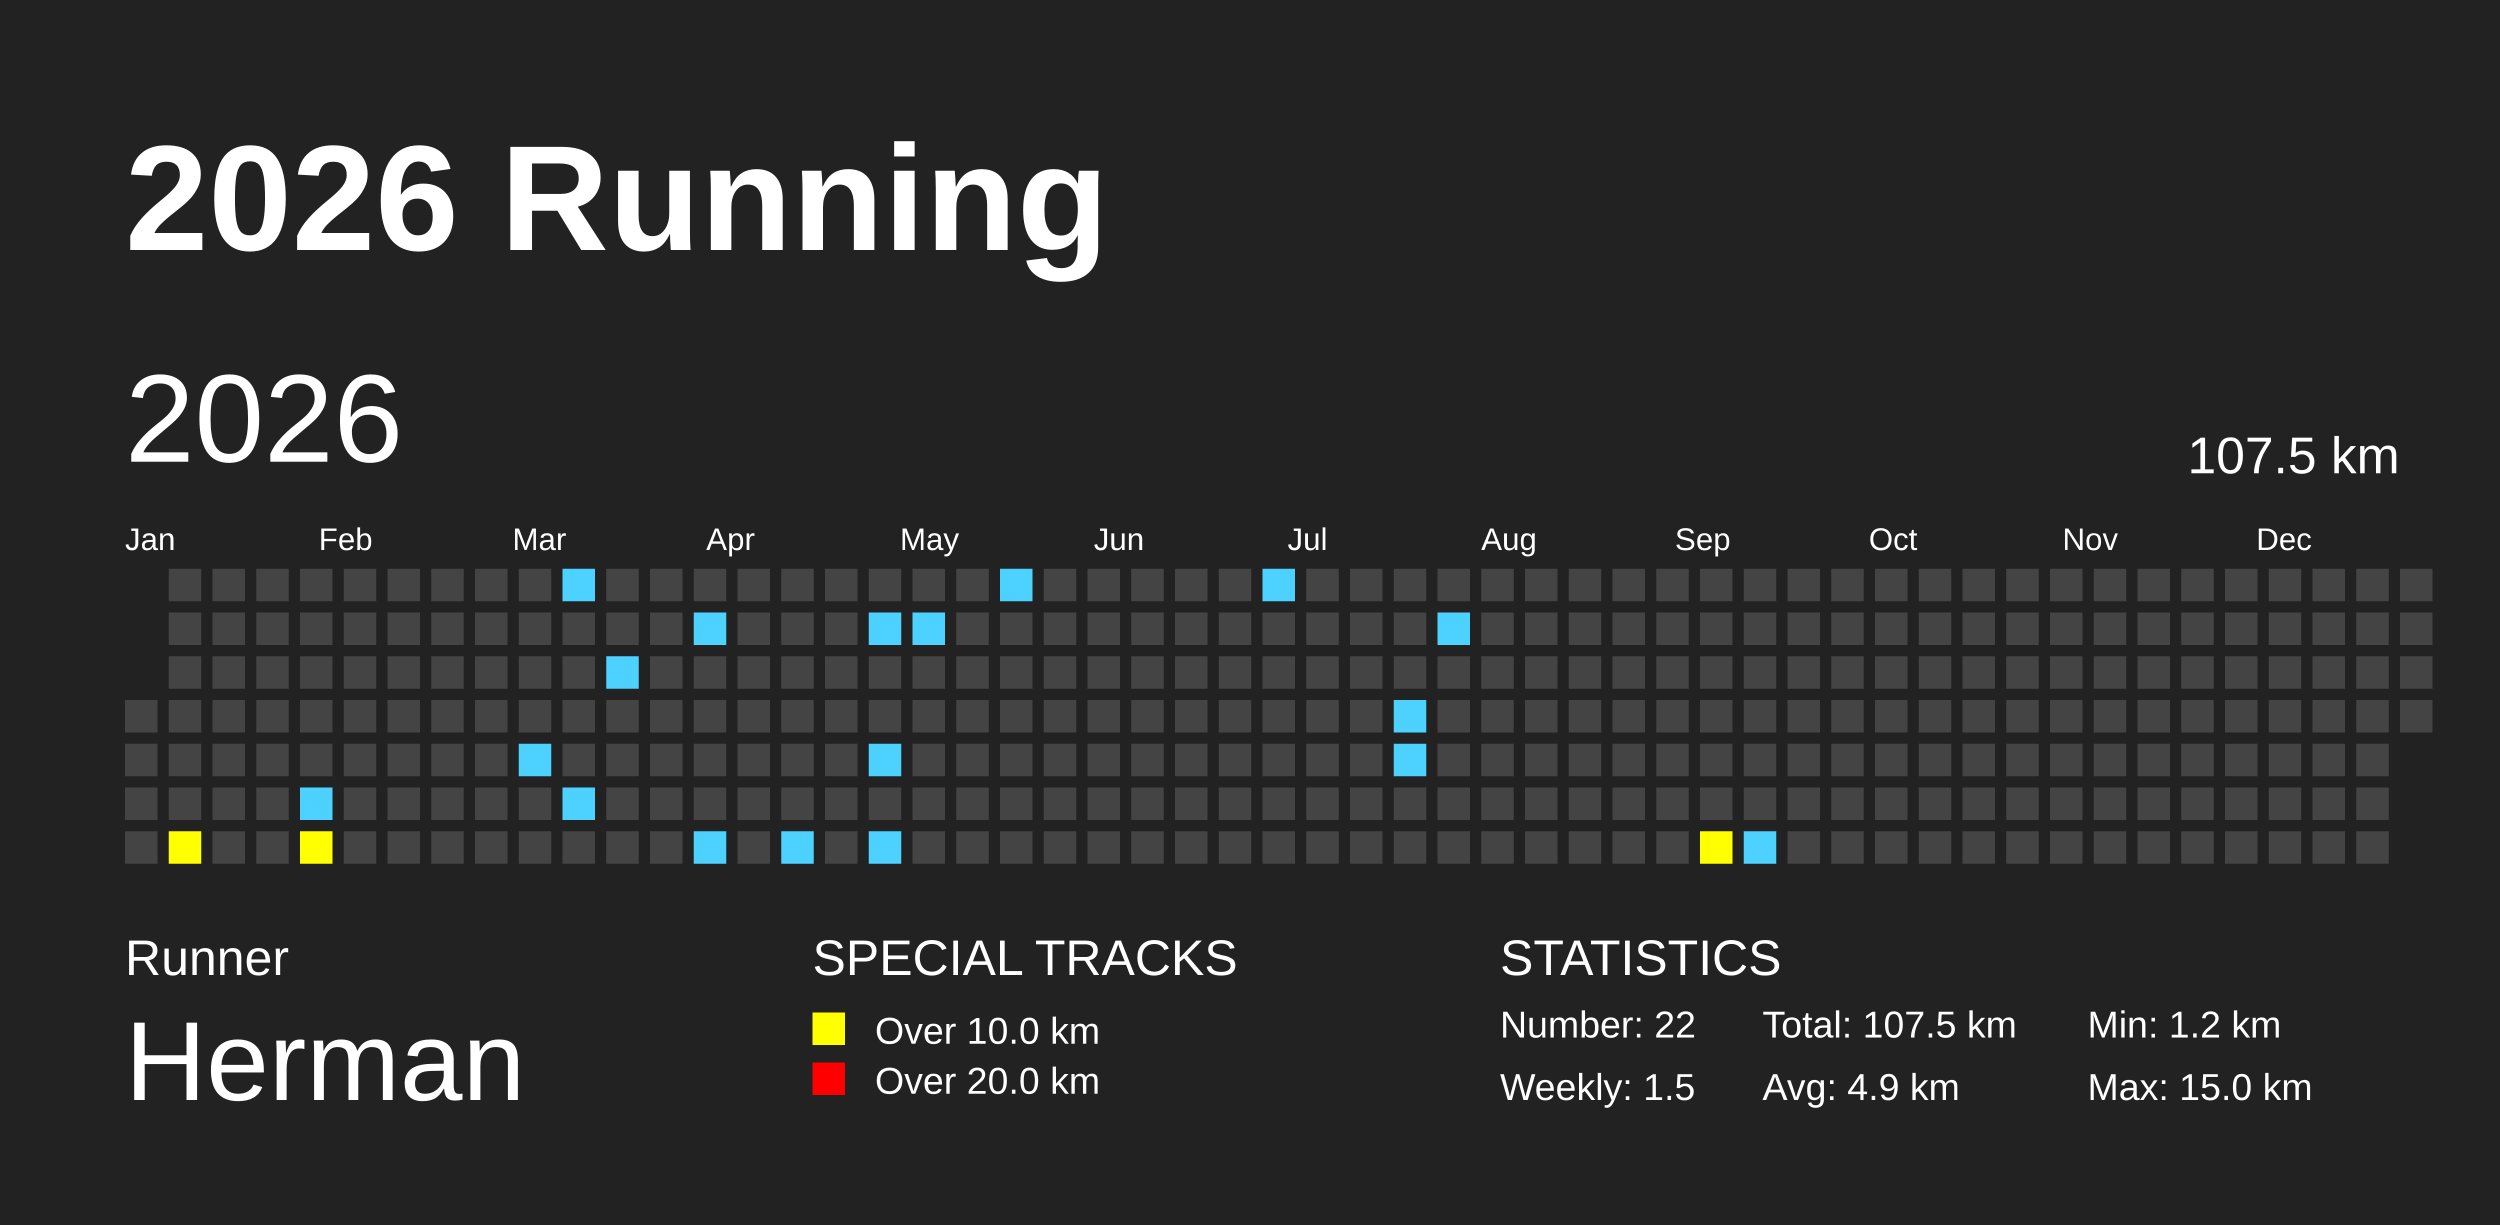
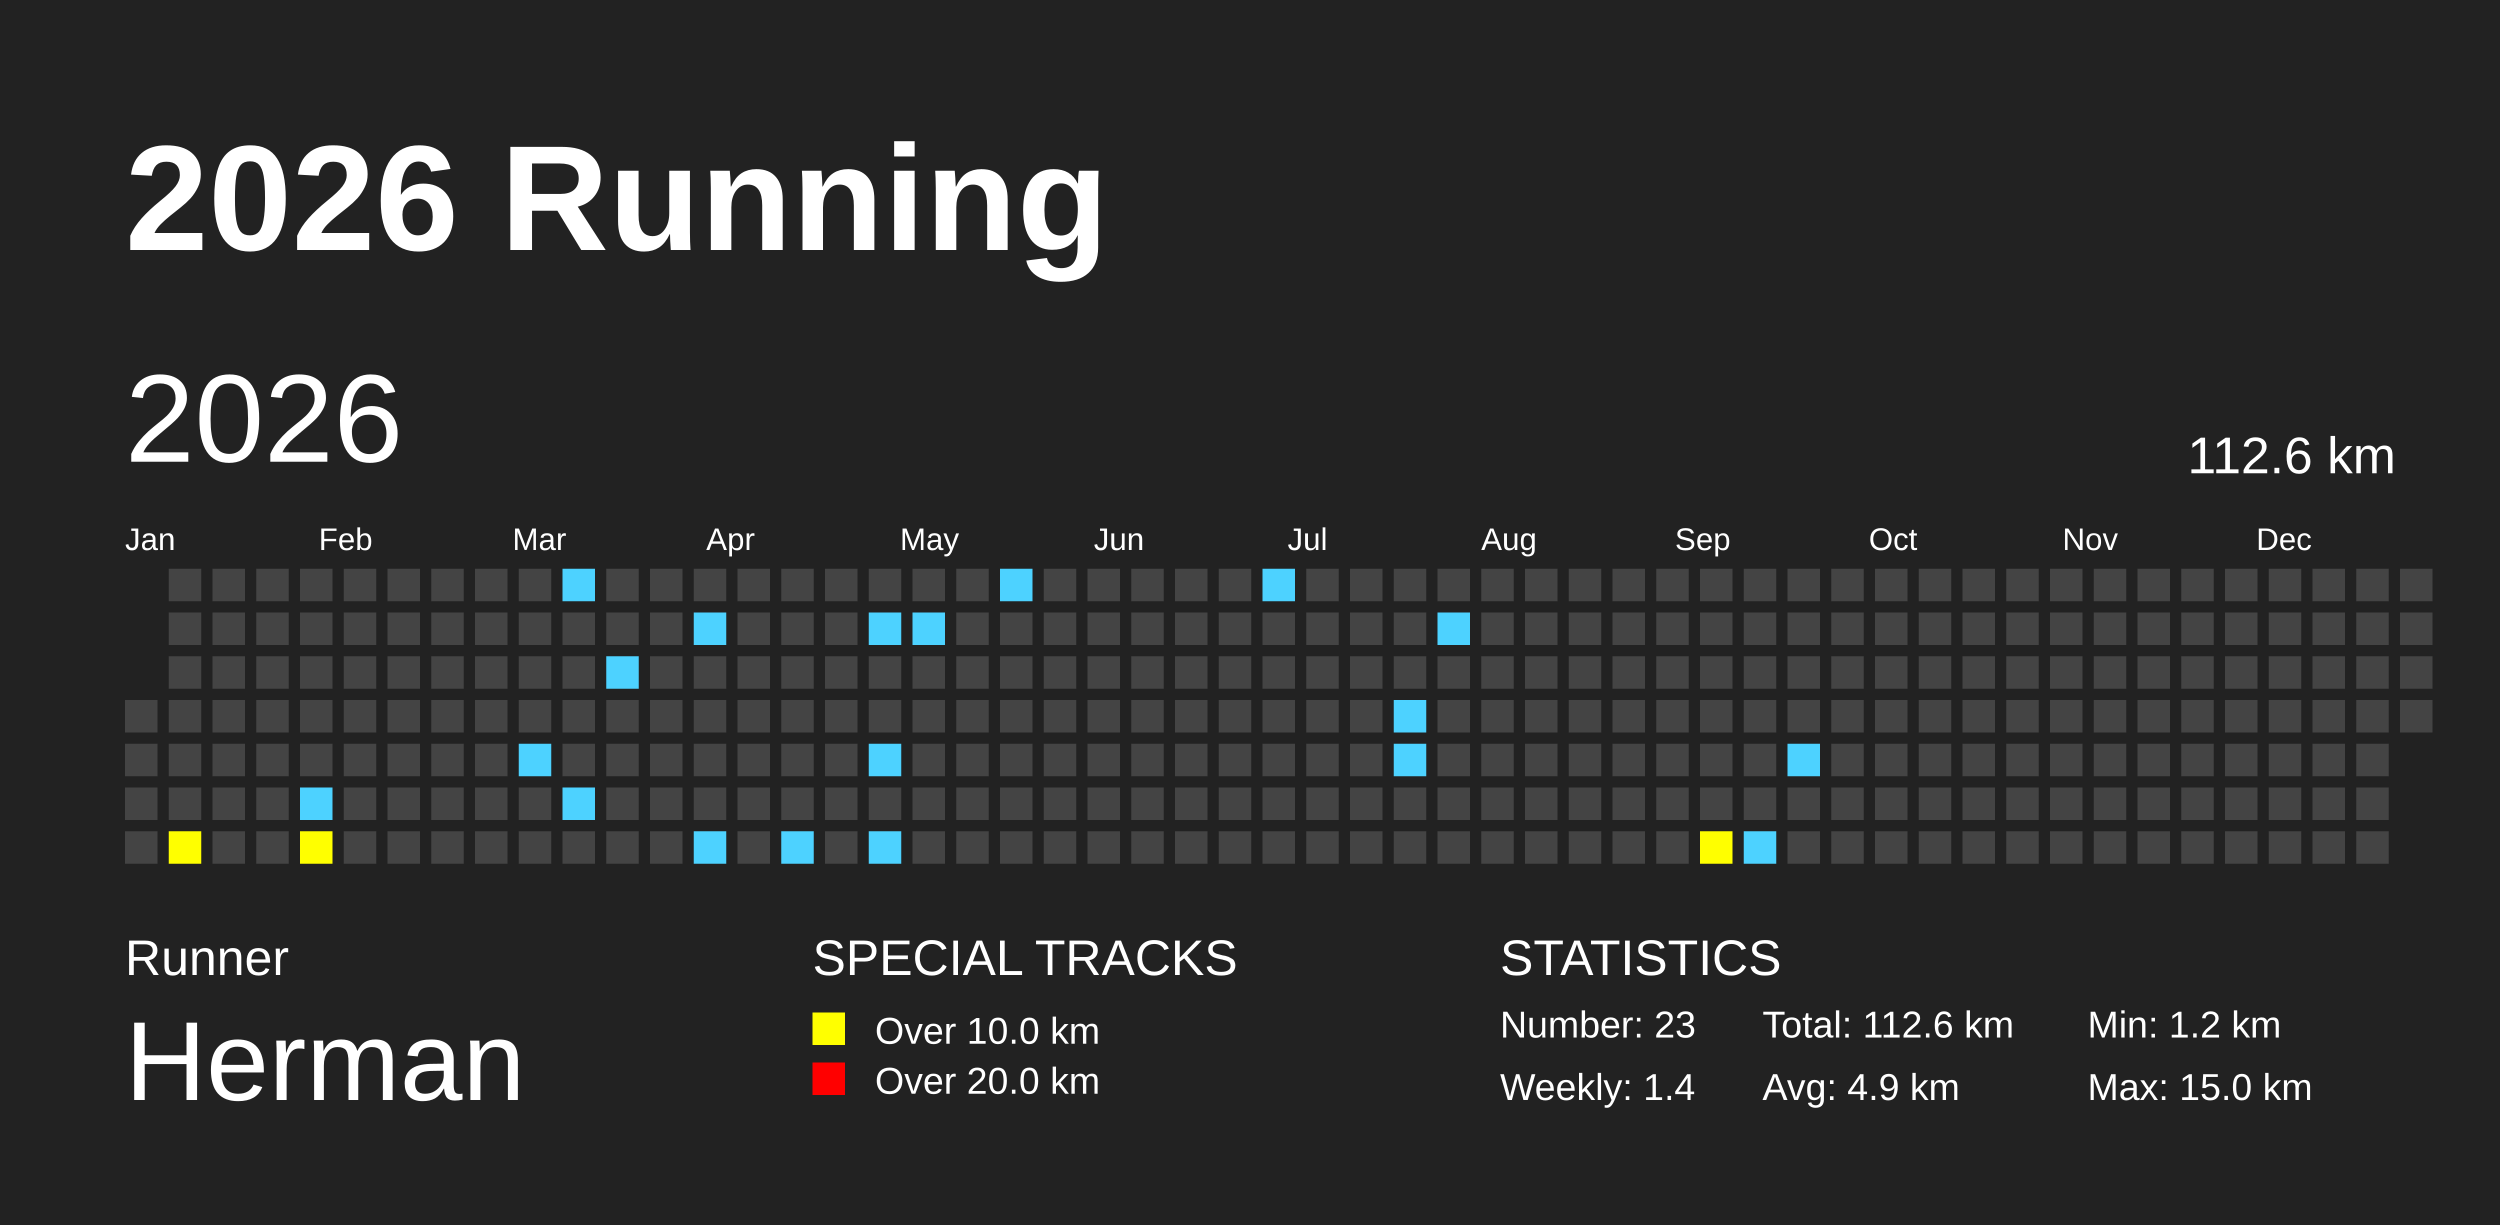
<svg xmlns="http://www.w3.org/2000/svg" baseProfile="full" height="98mm" version="1.1" viewBox="0,0,200,98" width="200mm">
  <defs />
  <rect fill="#222222" height="98" width="200" x="0" y="0" />
  <text fill="#FFFFFF" style="font-size:12px; font-family:Arial; font-weight:bold;" x="10" y="20">2026 Running</text>
  <text fill="#FFFFFF" style="font-size:4px; font-family:Arial" x="10" y="78">Runner</text>
  <text fill="#FFFFFF" style="font-size:9px; font-family:Arial" x="10" y="88">Herman</text>
  <text fill="#FFFFFF" style="font-size:4px; font-family:Arial" x="65" y="78">SPECIAL TRACKS</text>
  <rect fill="yellow" height="2.6" width="2.6" x="65" y="81" />
  <text fill="#FFFFFF" style="font-size:3px; font-family:Arial" x="70" y="83.5">Over 10.0 km</text>
  <rect fill="red" height="2.6" width="2.6" x="65" y="85" />
  <text fill="#FFFFFF" style="font-size:3px; font-family:Arial" x="70" y="87.5">Over 20.0 km</text>
  <text fill="#FFFFFF" style="font-size:4px; font-family:Arial" x="120" y="78">STATISTICS</text>
-   <text fill="#FFFFFF" style="font-size:3px; font-family:Arial" x="120" y="83">Number: 22</text>
-   <text fill="#FFFFFF" style="font-size:3px; font-family:Arial" x="120" y="88">Weekly: 1.5</text>
-   <text fill="#FFFFFF" style="font-size:3px; font-family:Arial" x="141" y="83">Total: 107.5 km</text>
+   <text fill="#FFFFFF" style="font-size:3px; font-family:Arial" x="120" y="83">Number: 23</text>
+   <text fill="#FFFFFF" style="font-size:3px; font-family:Arial" x="120" y="88">Weekly: 1.4</text>
+   <text fill="#FFFFFF" style="font-size:3px; font-family:Arial" x="141" y="83">Total: 112.6 km</text>
  <text fill="#FFFFFF" style="font-size:3px; font-family:Arial" x="141" y="88">Avg: 4.9 km</text>
  <text fill="#FFFFFF" style="font-size:3px; font-family:Arial" x="167" y="83">Min: 1.2 km</text>
  <text fill="#FFFFFF" style="font-size:3px; font-family:Arial" x="167" y="88">Max: 15.0 km</text>
  <text dominant-baseline="hanging" fill="#FFFFFF" style="font-size:10.0px; font-family:Arial;" x="10" y="30">2026</text>
-   <text dominant-baseline="hanging" fill="#FFFFFF" style="font-size:4.125px; font-family:Arial;" x="175" y="35">107.5 km</text>
+   <text dominant-baseline="hanging" fill="#FFFFFF" style="font-size:4.125px; font-family:Arial;" x="175" y="35">112.6 km</text>
  <text fill="#FFFFFF" style="font-size:2.5px; font-family:Arial" x="10.0" y="44">Jan</text>
  <text fill="#FFFFFF" style="font-size:2.5px; font-family:Arial" x="25.5" y="44">Feb</text>
  <text fill="#FFFFFF" style="font-size:2.5px; font-family:Arial" x="41.0" y="44">Mar</text>
  <text fill="#FFFFFF" style="font-size:2.5px; font-family:Arial" x="56.5" y="44">Apr</text>
  <text fill="#FFFFFF" style="font-size:2.5px; font-family:Arial" x="72.0" y="44">May</text>
  <text fill="#FFFFFF" style="font-size:2.5px; font-family:Arial" x="87.5" y="44">Jun</text>
  <text fill="#FFFFFF" style="font-size:2.5px; font-family:Arial" x="103.0" y="44">Jul</text>
  <text fill="#FFFFFF" style="font-size:2.5px; font-family:Arial" x="118.5" y="44">Aug</text>
  <text fill="#FFFFFF" style="font-size:2.5px; font-family:Arial" x="134.0" y="44">Sep</text>
  <text fill="#FFFFFF" style="font-size:2.5px; font-family:Arial" x="149.5" y="44">Oct</text>
  <text fill="#FFFFFF" style="font-size:2.5px; font-family:Arial" x="165.0" y="44">Nov</text>
  <text fill="#FFFFFF" style="font-size:2.5px; font-family:Arial" x="180.5" y="44">Dec</text>
  <rect fill="#444444" height="2.6" width="2.6" x="10.0" y="56.0" />
  <rect fill="#444444" height="2.6" width="2.6" x="10.0" y="59.5" />
  <rect fill="#444444" height="2.6" width="2.6" x="10.0" y="63.0" />
  <rect fill="#444444" height="2.6" width="2.6" x="10.0" y="66.5" />
  <rect fill="#444444" height="2.6" width="2.6" x="13.5" y="45.5" />
  <rect fill="#444444" height="2.6" width="2.6" x="13.5" y="49.0" />
  <rect fill="#444444" height="2.6" width="2.6" x="13.5" y="52.5" />
  <rect fill="#444444" height="2.6" width="2.6" x="13.5" y="56.0" />
  <rect fill="#444444" height="2.6" width="2.6" x="13.5" y="59.5" />
  <rect fill="#444444" height="2.6" width="2.6" x="13.5" y="63.0" />
  <rect fill="yellow" height="2.6" width="2.6" x="13.5" y="66.5" />
  <rect fill="#444444" height="2.6" width="2.6" x="17.0" y="45.5" />
  <rect fill="#444444" height="2.6" width="2.6" x="17.0" y="49.0" />
  <rect fill="#444444" height="2.6" width="2.6" x="17.0" y="52.5" />
  <rect fill="#444444" height="2.6" width="2.6" x="17.0" y="56.0" />
  <rect fill="#444444" height="2.6" width="2.6" x="17.0" y="59.5" />
  <rect fill="#444444" height="2.6" width="2.6" x="17.0" y="63.0" />
  <rect fill="#444444" height="2.6" width="2.6" x="17.0" y="66.5" />
  <rect fill="#444444" height="2.6" width="2.6" x="20.5" y="45.5" />
  <rect fill="#444444" height="2.6" width="2.6" x="20.5" y="49.0" />
  <rect fill="#444444" height="2.6" width="2.6" x="20.5" y="52.5" />
  <rect fill="#444444" height="2.6" width="2.6" x="20.5" y="56.0" />
  <rect fill="#444444" height="2.6" width="2.6" x="20.5" y="59.5" />
  <rect fill="#444444" height="2.6" width="2.6" x="20.5" y="63.0" />
  <rect fill="#444444" height="2.6" width="2.6" x="20.5" y="66.5" />
  <rect fill="#444444" height="2.6" width="2.6" x="24.0" y="45.5" />
  <rect fill="#444444" height="2.6" width="2.6" x="24.0" y="49.0" />
  <rect fill="#444444" height="2.6" width="2.6" x="24.0" y="52.5" />
  <rect fill="#444444" height="2.6" width="2.6" x="24.0" y="56.0" />
  <rect fill="#444444" height="2.6" width="2.6" x="24.0" y="59.5" />
  <rect fill="#4DD2FF" height="2.6" width="2.6" x="24.0" y="63.0" />
  <rect fill="yellow" height="2.6" width="2.6" x="24.0" y="66.5" />
  <rect fill="#444444" height="2.6" width="2.6" x="27.5" y="45.5" />
  <rect fill="#444444" height="2.6" width="2.6" x="27.5" y="49.0" />
  <rect fill="#444444" height="2.6" width="2.6" x="27.5" y="52.5" />
  <rect fill="#444444" height="2.6" width="2.6" x="27.5" y="56.0" />
  <rect fill="#444444" height="2.6" width="2.6" x="27.5" y="59.5" />
  <rect fill="#444444" height="2.6" width="2.6" x="27.5" y="63.0" />
  <rect fill="#444444" height="2.6" width="2.6" x="27.5" y="66.5" />
  <rect fill="#444444" height="2.6" width="2.6" x="31.0" y="45.5" />
  <rect fill="#444444" height="2.6" width="2.6" x="31.0" y="49.0" />
  <rect fill="#444444" height="2.6" width="2.6" x="31.0" y="52.5" />
  <rect fill="#444444" height="2.6" width="2.6" x="31.0" y="56.0" />
  <rect fill="#444444" height="2.6" width="2.6" x="31.0" y="59.5" />
  <rect fill="#444444" height="2.6" width="2.6" x="31.0" y="63.0" />
  <rect fill="#444444" height="2.6" width="2.6" x="31.0" y="66.5" />
  <rect fill="#444444" height="2.6" width="2.6" x="34.5" y="45.5" />
  <rect fill="#444444" height="2.6" width="2.6" x="34.5" y="49.0" />
  <rect fill="#444444" height="2.6" width="2.6" x="34.5" y="52.5" />
  <rect fill="#444444" height="2.6" width="2.6" x="34.5" y="56.0" />
  <rect fill="#444444" height="2.6" width="2.6" x="34.5" y="59.5" />
  <rect fill="#444444" height="2.6" width="2.6" x="34.5" y="63.0" />
  <rect fill="#444444" height="2.6" width="2.6" x="34.5" y="66.5" />
  <rect fill="#444444" height="2.6" width="2.6" x="38.0" y="45.5" />
  <rect fill="#444444" height="2.6" width="2.6" x="38.0" y="49.0" />
  <rect fill="#444444" height="2.6" width="2.6" x="38.0" y="52.5" />
  <rect fill="#444444" height="2.6" width="2.6" x="38.0" y="56.0" />
  <rect fill="#444444" height="2.6" width="2.6" x="38.0" y="59.5" />
  <rect fill="#444444" height="2.6" width="2.6" x="38.0" y="63.0" />
  <rect fill="#444444" height="2.6" width="2.6" x="38.0" y="66.5" />
  <rect fill="#444444" height="2.6" width="2.6" x="41.5" y="45.5" />
  <rect fill="#444444" height="2.6" width="2.6" x="41.5" y="49.0" />
  <rect fill="#444444" height="2.6" width="2.6" x="41.5" y="52.5" />
  <rect fill="#444444" height="2.6" width="2.6" x="41.5" y="56.0" />
  <rect fill="#4DD2FF" height="2.6" width="2.6" x="41.5" y="59.5" />
  <rect fill="#444444" height="2.6" width="2.6" x="41.5" y="63.0" />
  <rect fill="#444444" height="2.6" width="2.6" x="41.5" y="66.5" />
  <rect fill="#4DD2FF" height="2.6" width="2.6" x="45.0" y="45.5" />
  <rect fill="#444444" height="2.6" width="2.6" x="45.0" y="49.0" />
  <rect fill="#444444" height="2.6" width="2.6" x="45.0" y="52.5" />
  <rect fill="#444444" height="2.6" width="2.6" x="45.0" y="56.0" />
  <rect fill="#444444" height="2.6" width="2.6" x="45.0" y="59.5" />
  <rect fill="#4DD2FF" height="2.6" width="2.6" x="45.0" y="63.0" />
  <rect fill="#444444" height="2.6" width="2.6" x="45.0" y="66.5" />
  <rect fill="#444444" height="2.6" width="2.6" x="48.5" y="45.5" />
  <rect fill="#444444" height="2.6" width="2.6" x="48.5" y="49.0" />
  <rect fill="#4DD2FF" height="2.6" width="2.6" x="48.5" y="52.5" />
  <rect fill="#444444" height="2.6" width="2.6" x="48.5" y="56.0" />
  <rect fill="#444444" height="2.6" width="2.6" x="48.5" y="59.5" />
  <rect fill="#444444" height="2.6" width="2.6" x="48.5" y="63.0" />
  <rect fill="#444444" height="2.6" width="2.6" x="48.5" y="66.5" />
  <rect fill="#444444" height="2.6" width="2.6" x="52.0" y="45.5" />
  <rect fill="#444444" height="2.6" width="2.6" x="52.0" y="49.0" />
  <rect fill="#444444" height="2.6" width="2.6" x="52.0" y="52.5" />
  <rect fill="#444444" height="2.6" width="2.6" x="52.0" y="56.0" />
  <rect fill="#444444" height="2.6" width="2.6" x="52.0" y="59.5" />
  <rect fill="#444444" height="2.6" width="2.6" x="52.0" y="63.0" />
  <rect fill="#444444" height="2.6" width="2.6" x="52.0" y="66.5" />
  <rect fill="#444444" height="2.6" width="2.6" x="55.5" y="45.5" />
  <rect fill="#4DD2FF" height="2.6" width="2.6" x="55.5" y="49.0" />
  <rect fill="#444444" height="2.6" width="2.6" x="55.5" y="52.5" />
  <rect fill="#444444" height="2.6" width="2.6" x="55.5" y="56.0" />
  <rect fill="#444444" height="2.6" width="2.6" x="55.5" y="59.5" />
  <rect fill="#444444" height="2.6" width="2.6" x="55.5" y="63.0" />
  <rect fill="#4DD2FF" height="2.6" width="2.6" x="55.5" y="66.5" />
  <rect fill="#444444" height="2.6" width="2.6" x="59.0" y="45.5" />
  <rect fill="#444444" height="2.6" width="2.6" x="59.0" y="49.0" />
  <rect fill="#444444" height="2.6" width="2.6" x="59.0" y="52.5" />
  <rect fill="#444444" height="2.6" width="2.6" x="59.0" y="56.0" />
  <rect fill="#444444" height="2.6" width="2.6" x="59.0" y="59.5" />
  <rect fill="#444444" height="2.6" width="2.6" x="59.0" y="63.0" />
  <rect fill="#444444" height="2.6" width="2.6" x="59.0" y="66.5" />
  <rect fill="#444444" height="2.6" width="2.6" x="62.5" y="45.5" />
  <rect fill="#444444" height="2.6" width="2.6" x="62.5" y="49.0" />
  <rect fill="#444444" height="2.6" width="2.6" x="62.5" y="52.5" />
  <rect fill="#444444" height="2.6" width="2.6" x="62.5" y="56.0" />
  <rect fill="#444444" height="2.6" width="2.6" x="62.5" y="59.5" />
  <rect fill="#444444" height="2.6" width="2.6" x="62.5" y="63.0" />
  <rect fill="#4DD2FF" height="2.6" width="2.6" x="62.5" y="66.5" />
  <rect fill="#444444" height="2.6" width="2.6" x="66.0" y="45.5" />
  <rect fill="#444444" height="2.6" width="2.6" x="66.0" y="49.0" />
  <rect fill="#444444" height="2.6" width="2.6" x="66.0" y="52.5" />
  <rect fill="#444444" height="2.6" width="2.6" x="66.0" y="56.0" />
  <rect fill="#444444" height="2.6" width="2.6" x="66.0" y="59.5" />
  <rect fill="#444444" height="2.6" width="2.6" x="66.0" y="63.0" />
  <rect fill="#444444" height="2.6" width="2.6" x="66.0" y="66.5" />
  <rect fill="#444444" height="2.6" width="2.6" x="69.5" y="45.5" />
  <rect fill="#4DD2FF" height="2.6" width="2.6" x="69.5" y="49.0" />
  <rect fill="#444444" height="2.6" width="2.6" x="69.5" y="52.5" />
  <rect fill="#444444" height="2.6" width="2.6" x="69.5" y="56.0" />
  <rect fill="#4DD2FF" height="2.6" width="2.6" x="69.5" y="59.5" />
  <rect fill="#444444" height="2.6" width="2.6" x="69.5" y="63.0" />
  <rect fill="#4DD2FF" height="2.6" width="2.6" x="69.5" y="66.5" />
  <rect fill="#444444" height="2.6" width="2.6" x="73.0" y="45.5" />
  <rect fill="#4DD2FF" height="2.6" width="2.6" x="73.0" y="49.0" />
  <rect fill="#444444" height="2.6" width="2.6" x="73.0" y="52.5" />
  <rect fill="#444444" height="2.6" width="2.6" x="73.0" y="56.0" />
  <rect fill="#444444" height="2.6" width="2.6" x="73.0" y="59.5" />
  <rect fill="#444444" height="2.6" width="2.6" x="73.0" y="63.0" />
  <rect fill="#444444" height="2.6" width="2.6" x="73.0" y="66.5" />
  <rect fill="#444444" height="2.6" width="2.6" x="76.5" y="45.5" />
  <rect fill="#444444" height="2.6" width="2.6" x="76.5" y="49.0" />
  <rect fill="#444444" height="2.6" width="2.6" x="76.5" y="52.5" />
  <rect fill="#444444" height="2.6" width="2.6" x="76.5" y="56.0" />
  <rect fill="#444444" height="2.6" width="2.6" x="76.5" y="59.5" />
  <rect fill="#444444" height="2.6" width="2.6" x="76.5" y="63.0" />
  <rect fill="#444444" height="2.6" width="2.6" x="76.5" y="66.5" />
  <rect fill="#4DD2FF" height="2.6" width="2.6" x="80.0" y="45.5" />
  <rect fill="#444444" height="2.6" width="2.6" x="80.0" y="49.0" />
  <rect fill="#444444" height="2.6" width="2.6" x="80.0" y="52.5" />
  <rect fill="#444444" height="2.6" width="2.6" x="80.0" y="56.0" />
  <rect fill="#444444" height="2.6" width="2.6" x="80.0" y="59.5" />
  <rect fill="#444444" height="2.6" width="2.6" x="80.0" y="63.0" />
  <rect fill="#444444" height="2.6" width="2.6" x="80.0" y="66.5" />
  <rect fill="#444444" height="2.6" width="2.6" x="83.5" y="45.5" />
  <rect fill="#444444" height="2.6" width="2.6" x="83.5" y="49.0" />
  <rect fill="#444444" height="2.6" width="2.6" x="83.5" y="52.5" />
  <rect fill="#444444" height="2.6" width="2.6" x="83.5" y="56.0" />
  <rect fill="#444444" height="2.6" width="2.6" x="83.5" y="59.5" />
  <rect fill="#444444" height="2.6" width="2.6" x="83.5" y="63.0" />
  <rect fill="#444444" height="2.6" width="2.6" x="83.5" y="66.5" />
  <rect fill="#444444" height="2.6" width="2.6" x="87.0" y="45.5" />
  <rect fill="#444444" height="2.6" width="2.6" x="87.0" y="49.0" />
  <rect fill="#444444" height="2.6" width="2.6" x="87.0" y="52.5" />
  <rect fill="#444444" height="2.6" width="2.6" x="87.0" y="56.0" />
  <rect fill="#444444" height="2.6" width="2.6" x="87.0" y="59.5" />
  <rect fill="#444444" height="2.6" width="2.6" x="87.0" y="63.0" />
  <rect fill="#444444" height="2.6" width="2.6" x="87.0" y="66.5" />
  <rect fill="#444444" height="2.6" width="2.6" x="90.5" y="45.5" />
  <rect fill="#444444" height="2.6" width="2.6" x="90.5" y="49.0" />
  <rect fill="#444444" height="2.6" width="2.6" x="90.5" y="52.5" />
  <rect fill="#444444" height="2.6" width="2.6" x="90.5" y="56.0" />
  <rect fill="#444444" height="2.6" width="2.6" x="90.5" y="59.5" />
  <rect fill="#444444" height="2.6" width="2.6" x="90.5" y="63.0" />
  <rect fill="#444444" height="2.6" width="2.6" x="90.5" y="66.5" />
  <rect fill="#444444" height="2.6" width="2.6" x="94.0" y="45.5" />
  <rect fill="#444444" height="2.6" width="2.6" x="94.0" y="49.0" />
  <rect fill="#444444" height="2.6" width="2.6" x="94.0" y="52.5" />
  <rect fill="#444444" height="2.6" width="2.6" x="94.0" y="56.0" />
  <rect fill="#444444" height="2.6" width="2.6" x="94.0" y="59.5" />
  <rect fill="#444444" height="2.6" width="2.6" x="94.0" y="63.0" />
  <rect fill="#444444" height="2.6" width="2.6" x="94.0" y="66.5" />
  <rect fill="#444444" height="2.6" width="2.6" x="97.5" y="45.5" />
  <rect fill="#444444" height="2.6" width="2.6" x="97.5" y="49.0" />
  <rect fill="#444444" height="2.6" width="2.6" x="97.5" y="52.5" />
  <rect fill="#444444" height="2.6" width="2.6" x="97.5" y="56.0" />
  <rect fill="#444444" height="2.6" width="2.6" x="97.5" y="59.5" />
  <rect fill="#444444" height="2.6" width="2.6" x="97.5" y="63.0" />
  <rect fill="#444444" height="2.6" width="2.6" x="97.5" y="66.5" />
  <rect fill="#4DD2FF" height="2.6" width="2.6" x="101.0" y="45.5" />
  <rect fill="#444444" height="2.6" width="2.6" x="101.0" y="49.0" />
  <rect fill="#444444" height="2.6" width="2.6" x="101.0" y="52.5" />
  <rect fill="#444444" height="2.6" width="2.6" x="101.0" y="56.0" />
  <rect fill="#444444" height="2.6" width="2.6" x="101.0" y="59.5" />
  <rect fill="#444444" height="2.6" width="2.6" x="101.0" y="63.0" />
  <rect fill="#444444" height="2.6" width="2.6" x="101.0" y="66.5" />
  <rect fill="#444444" height="2.6" width="2.6" x="104.5" y="45.5" />
  <rect fill="#444444" height="2.6" width="2.6" x="104.5" y="49.0" />
  <rect fill="#444444" height="2.6" width="2.6" x="104.5" y="52.5" />
  <rect fill="#444444" height="2.6" width="2.6" x="104.5" y="56.0" />
  <rect fill="#444444" height="2.6" width="2.6" x="104.5" y="59.5" />
  <rect fill="#444444" height="2.6" width="2.6" x="104.5" y="63.0" />
  <rect fill="#444444" height="2.6" width="2.6" x="104.5" y="66.5" />
  <rect fill="#444444" height="2.6" width="2.6" x="108.0" y="45.5" />
  <rect fill="#444444" height="2.6" width="2.6" x="108.0" y="49.0" />
  <rect fill="#444444" height="2.6" width="2.6" x="108.0" y="52.5" />
  <rect fill="#444444" height="2.6" width="2.6" x="108.0" y="56.0" />
  <rect fill="#444444" height="2.6" width="2.6" x="108.0" y="59.5" />
  <rect fill="#444444" height="2.6" width="2.6" x="108.0" y="63.0" />
  <rect fill="#444444" height="2.6" width="2.6" x="108.0" y="66.5" />
  <rect fill="#444444" height="2.6" width="2.6" x="111.5" y="45.5" />
  <rect fill="#444444" height="2.6" width="2.6" x="111.5" y="49.0" />
  <rect fill="#444444" height="2.6" width="2.6" x="111.5" y="52.5" />
  <rect fill="#4DD2FF" height="2.6" width="2.6" x="111.5" y="56.0" />
  <rect fill="#4DD2FF" height="2.6" width="2.6" x="111.5" y="59.5" />
  <rect fill="#444444" height="2.6" width="2.6" x="111.5" y="63.0" />
  <rect fill="#444444" height="2.6" width="2.6" x="111.5" y="66.5" />
  <rect fill="#444444" height="2.6" width="2.6" x="115.0" y="45.5" />
  <rect fill="#4DD2FF" height="2.6" width="2.6" x="115.0" y="49.0" />
  <rect fill="#444444" height="2.6" width="2.6" x="115.0" y="52.5" />
  <rect fill="#444444" height="2.6" width="2.6" x="115.0" y="56.0" />
  <rect fill="#444444" height="2.6" width="2.6" x="115.0" y="59.5" />
  <rect fill="#444444" height="2.6" width="2.6" x="115.0" y="63.0" />
  <rect fill="#444444" height="2.6" width="2.6" x="115.0" y="66.5" />
  <rect fill="#444444" height="2.6" width="2.6" x="118.5" y="45.5" />
  <rect fill="#444444" height="2.6" width="2.6" x="118.5" y="49.0" />
  <rect fill="#444444" height="2.6" width="2.6" x="118.5" y="52.5" />
  <rect fill="#444444" height="2.6" width="2.6" x="118.5" y="56.0" />
  <rect fill="#444444" height="2.6" width="2.6" x="118.5" y="59.5" />
  <rect fill="#444444" height="2.6" width="2.6" x="118.5" y="63.0" />
  <rect fill="#444444" height="2.6" width="2.6" x="118.5" y="66.5" />
  <rect fill="#444444" height="2.6" width="2.6" x="122.0" y="45.5" />
  <rect fill="#444444" height="2.6" width="2.6" x="122.0" y="49.0" />
  <rect fill="#444444" height="2.6" width="2.6" x="122.0" y="52.5" />
  <rect fill="#444444" height="2.6" width="2.6" x="122.0" y="56.0" />
  <rect fill="#444444" height="2.6" width="2.6" x="122.0" y="59.5" />
  <rect fill="#444444" height="2.6" width="2.6" x="122.0" y="63.0" />
  <rect fill="#444444" height="2.6" width="2.6" x="122.0" y="66.5" />
  <rect fill="#444444" height="2.6" width="2.6" x="125.5" y="45.5" />
  <rect fill="#444444" height="2.6" width="2.6" x="125.5" y="49.0" />
  <rect fill="#444444" height="2.6" width="2.6" x="125.5" y="52.5" />
  <rect fill="#444444" height="2.6" width="2.6" x="125.5" y="56.0" />
  <rect fill="#444444" height="2.6" width="2.6" x="125.5" y="59.5" />
  <rect fill="#444444" height="2.6" width="2.6" x="125.5" y="63.0" />
  <rect fill="#444444" height="2.6" width="2.6" x="125.5" y="66.5" />
  <rect fill="#444444" height="2.6" width="2.6" x="129.0" y="45.5" />
  <rect fill="#444444" height="2.6" width="2.6" x="129.0" y="49.0" />
  <rect fill="#444444" height="2.6" width="2.6" x="129.0" y="52.5" />
  <rect fill="#444444" height="2.6" width="2.6" x="129.0" y="56.0" />
  <rect fill="#444444" height="2.6" width="2.6" x="129.0" y="59.5" />
  <rect fill="#444444" height="2.6" width="2.6" x="129.0" y="63.0" />
  <rect fill="#444444" height="2.6" width="2.6" x="129.0" y="66.5" />
  <rect fill="#444444" height="2.6" width="2.6" x="132.5" y="45.5" />
  <rect fill="#444444" height="2.6" width="2.6" x="132.5" y="49.0" />
  <rect fill="#444444" height="2.6" width="2.6" x="132.5" y="52.5" />
  <rect fill="#444444" height="2.6" width="2.6" x="132.5" y="56.0" />
  <rect fill="#444444" height="2.6" width="2.6" x="132.5" y="59.5" />
  <rect fill="#444444" height="2.6" width="2.6" x="132.5" y="63.0" />
  <rect fill="#444444" height="2.6" width="2.6" x="132.5" y="66.5" />
  <rect fill="#444444" height="2.6" width="2.6" x="136.0" y="45.5" />
  <rect fill="#444444" height="2.6" width="2.6" x="136.0" y="49.0" />
  <rect fill="#444444" height="2.6" width="2.6" x="136.0" y="52.5" />
  <rect fill="#444444" height="2.6" width="2.6" x="136.0" y="56.0" />
  <rect fill="#444444" height="2.6" width="2.6" x="136.0" y="59.5" />
  <rect fill="#444444" height="2.6" width="2.6" x="136.0" y="63.0" />
  <rect fill="yellow" height="2.6" width="2.6" x="136.0" y="66.5" />
  <rect fill="#444444" height="2.6" width="2.6" x="139.5" y="45.5" />
  <rect fill="#444444" height="2.6" width="2.6" x="139.5" y="49.0" />
  <rect fill="#444444" height="2.6" width="2.6" x="139.5" y="52.5" />
  <rect fill="#444444" height="2.6" width="2.6" x="139.5" y="56.0" />
  <rect fill="#444444" height="2.6" width="2.6" x="139.5" y="59.5" />
  <rect fill="#444444" height="2.6" width="2.6" x="139.5" y="63.0" />
  <rect fill="#4DD2FF" height="2.6" width="2.6" x="139.5" y="66.5" />
  <rect fill="#444444" height="2.6" width="2.6" x="143.0" y="45.5" />
  <rect fill="#444444" height="2.6" width="2.6" x="143.0" y="49.0" />
  <rect fill="#444444" height="2.6" width="2.6" x="143.0" y="52.5" />
  <rect fill="#444444" height="2.6" width="2.6" x="143.0" y="56.0" />
-   <rect fill="#444444" height="2.6" width="2.6" x="143.0" y="59.5" />
+   <rect fill="#4DD2FF" height="2.6" width="2.6" x="143.0" y="59.5" />
  <rect fill="#444444" height="2.6" width="2.6" x="143.0" y="63.0" />
  <rect fill="#444444" height="2.6" width="2.6" x="143.0" y="66.5" />
  <rect fill="#444444" height="2.6" width="2.6" x="146.5" y="45.5" />
  <rect fill="#444444" height="2.6" width="2.6" x="146.5" y="49.0" />
  <rect fill="#444444" height="2.6" width="2.6" x="146.5" y="52.5" />
  <rect fill="#444444" height="2.6" width="2.6" x="146.5" y="56.0" />
  <rect fill="#444444" height="2.6" width="2.6" x="146.5" y="59.5" />
  <rect fill="#444444" height="2.6" width="2.6" x="146.5" y="63.0" />
  <rect fill="#444444" height="2.6" width="2.6" x="146.5" y="66.5" />
  <rect fill="#444444" height="2.6" width="2.6" x="150.0" y="45.5" />
  <rect fill="#444444" height="2.6" width="2.6" x="150.0" y="49.0" />
  <rect fill="#444444" height="2.6" width="2.6" x="150.0" y="52.5" />
  <rect fill="#444444" height="2.6" width="2.6" x="150.0" y="56.0" />
  <rect fill="#444444" height="2.6" width="2.6" x="150.0" y="59.5" />
  <rect fill="#444444" height="2.6" width="2.6" x="150.0" y="63.0" />
  <rect fill="#444444" height="2.6" width="2.6" x="150.0" y="66.5" />
  <rect fill="#444444" height="2.6" width="2.6" x="153.5" y="45.5" />
  <rect fill="#444444" height="2.6" width="2.6" x="153.5" y="49.0" />
  <rect fill="#444444" height="2.6" width="2.6" x="153.5" y="52.5" />
  <rect fill="#444444" height="2.6" width="2.6" x="153.5" y="56.0" />
  <rect fill="#444444" height="2.6" width="2.6" x="153.5" y="59.5" />
  <rect fill="#444444" height="2.6" width="2.6" x="153.5" y="63.0" />
  <rect fill="#444444" height="2.6" width="2.6" x="153.5" y="66.5" />
  <rect fill="#444444" height="2.6" width="2.6" x="157.0" y="45.5" />
  <rect fill="#444444" height="2.6" width="2.6" x="157.0" y="49.0" />
  <rect fill="#444444" height="2.6" width="2.6" x="157.0" y="52.5" />
  <rect fill="#444444" height="2.6" width="2.6" x="157.0" y="56.0" />
  <rect fill="#444444" height="2.6" width="2.6" x="157.0" y="59.5" />
  <rect fill="#444444" height="2.6" width="2.6" x="157.0" y="63.0" />
  <rect fill="#444444" height="2.6" width="2.6" x="157.0" y="66.5" />
  <rect fill="#444444" height="2.6" width="2.6" x="160.5" y="45.5" />
  <rect fill="#444444" height="2.6" width="2.6" x="160.5" y="49.0" />
  <rect fill="#444444" height="2.6" width="2.6" x="160.5" y="52.5" />
  <rect fill="#444444" height="2.6" width="2.6" x="160.5" y="56.0" />
  <rect fill="#444444" height="2.6" width="2.6" x="160.5" y="59.5" />
  <rect fill="#444444" height="2.6" width="2.6" x="160.5" y="63.0" />
  <rect fill="#444444" height="2.6" width="2.6" x="160.5" y="66.5" />
  <rect fill="#444444" height="2.6" width="2.6" x="164.0" y="45.5" />
  <rect fill="#444444" height="2.6" width="2.6" x="164.0" y="49.0" />
  <rect fill="#444444" height="2.6" width="2.6" x="164.0" y="52.5" />
  <rect fill="#444444" height="2.6" width="2.6" x="164.0" y="56.0" />
  <rect fill="#444444" height="2.6" width="2.6" x="164.0" y="59.5" />
  <rect fill="#444444" height="2.6" width="2.6" x="164.0" y="63.0" />
  <rect fill="#444444" height="2.6" width="2.6" x="164.0" y="66.5" />
  <rect fill="#444444" height="2.6" width="2.6" x="167.5" y="45.5" />
  <rect fill="#444444" height="2.6" width="2.6" x="167.5" y="49.0" />
  <rect fill="#444444" height="2.6" width="2.6" x="167.5" y="52.5" />
  <rect fill="#444444" height="2.6" width="2.6" x="167.5" y="56.0" />
  <rect fill="#444444" height="2.6" width="2.6" x="167.5" y="59.5" />
  <rect fill="#444444" height="2.6" width="2.6" x="167.5" y="63.0" />
  <rect fill="#444444" height="2.6" width="2.6" x="167.5" y="66.5" />
  <rect fill="#444444" height="2.6" width="2.6" x="171.0" y="45.5" />
  <rect fill="#444444" height="2.6" width="2.6" x="171.0" y="49.0" />
  <rect fill="#444444" height="2.6" width="2.6" x="171.0" y="52.5" />
  <rect fill="#444444" height="2.6" width="2.6" x="171.0" y="56.0" />
  <rect fill="#444444" height="2.6" width="2.6" x="171.0" y="59.5" />
  <rect fill="#444444" height="2.6" width="2.6" x="171.0" y="63.0" />
  <rect fill="#444444" height="2.6" width="2.6" x="171.0" y="66.5" />
  <rect fill="#444444" height="2.6" width="2.6" x="174.5" y="45.5" />
  <rect fill="#444444" height="2.6" width="2.6" x="174.5" y="49.0" />
  <rect fill="#444444" height="2.6" width="2.6" x="174.5" y="52.5" />
  <rect fill="#444444" height="2.6" width="2.6" x="174.5" y="56.0" />
  <rect fill="#444444" height="2.6" width="2.6" x="174.5" y="59.5" />
  <rect fill="#444444" height="2.6" width="2.6" x="174.5" y="63.0" />
  <rect fill="#444444" height="2.6" width="2.6" x="174.5" y="66.5" />
  <rect fill="#444444" height="2.6" width="2.6" x="178.0" y="45.5" />
  <rect fill="#444444" height="2.6" width="2.6" x="178.0" y="49.0" />
  <rect fill="#444444" height="2.6" width="2.6" x="178.0" y="52.5" />
  <rect fill="#444444" height="2.6" width="2.6" x="178.0" y="56.0" />
  <rect fill="#444444" height="2.6" width="2.6" x="178.0" y="59.5" />
  <rect fill="#444444" height="2.6" width="2.6" x="178.0" y="63.0" />
  <rect fill="#444444" height="2.6" width="2.6" x="178.0" y="66.5" />
  <rect fill="#444444" height="2.6" width="2.6" x="181.5" y="45.5" />
  <rect fill="#444444" height="2.6" width="2.6" x="181.5" y="49.0" />
  <rect fill="#444444" height="2.6" width="2.6" x="181.5" y="52.5" />
  <rect fill="#444444" height="2.6" width="2.6" x="181.5" y="56.0" />
  <rect fill="#444444" height="2.6" width="2.6" x="181.5" y="59.5" />
  <rect fill="#444444" height="2.6" width="2.6" x="181.5" y="63.0" />
  <rect fill="#444444" height="2.6" width="2.6" x="181.5" y="66.5" />
  <rect fill="#444444" height="2.6" width="2.6" x="185.0" y="45.5" />
  <rect fill="#444444" height="2.6" width="2.6" x="185.0" y="49.0" />
  <rect fill="#444444" height="2.6" width="2.6" x="185.0" y="52.5" />
  <rect fill="#444444" height="2.6" width="2.6" x="185.0" y="56.0" />
  <rect fill="#444444" height="2.6" width="2.6" x="185.0" y="59.5" />
  <rect fill="#444444" height="2.6" width="2.6" x="185.0" y="63.0" />
  <rect fill="#444444" height="2.6" width="2.6" x="185.0" y="66.5" />
  <rect fill="#444444" height="2.6" width="2.6" x="188.5" y="45.5" />
  <rect fill="#444444" height="2.6" width="2.6" x="188.5" y="49.0" />
  <rect fill="#444444" height="2.6" width="2.6" x="188.5" y="52.5" />
  <rect fill="#444444" height="2.6" width="2.6" x="188.5" y="56.0" />
  <rect fill="#444444" height="2.6" width="2.6" x="188.5" y="59.5" />
  <rect fill="#444444" height="2.6" width="2.6" x="188.5" y="63.0" />
  <rect fill="#444444" height="2.6" width="2.6" x="188.5" y="66.5" />
  <rect fill="#444444" height="2.6" width="2.6" x="192.0" y="45.5" />
  <rect fill="#444444" height="2.6" width="2.6" x="192.0" y="49.0" />
  <rect fill="#444444" height="2.6" width="2.6" x="192.0" y="52.5" />
  <rect fill="#444444" height="2.6" width="2.6" x="192.0" y="56.0" />
</svg>
